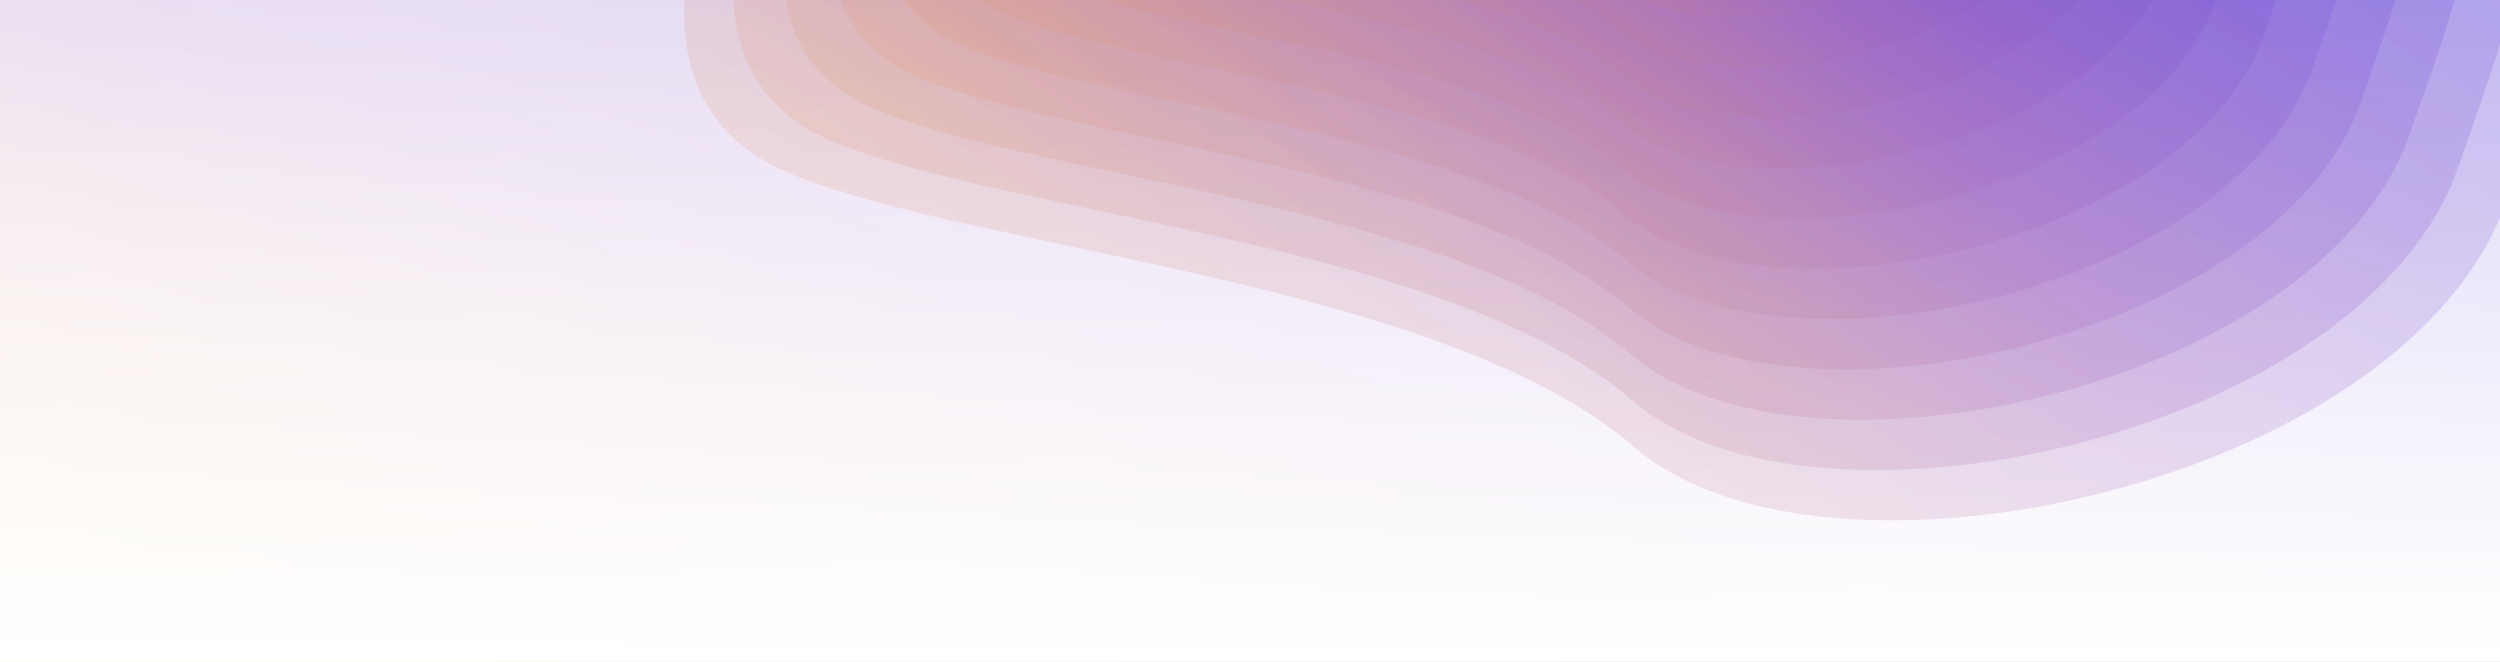
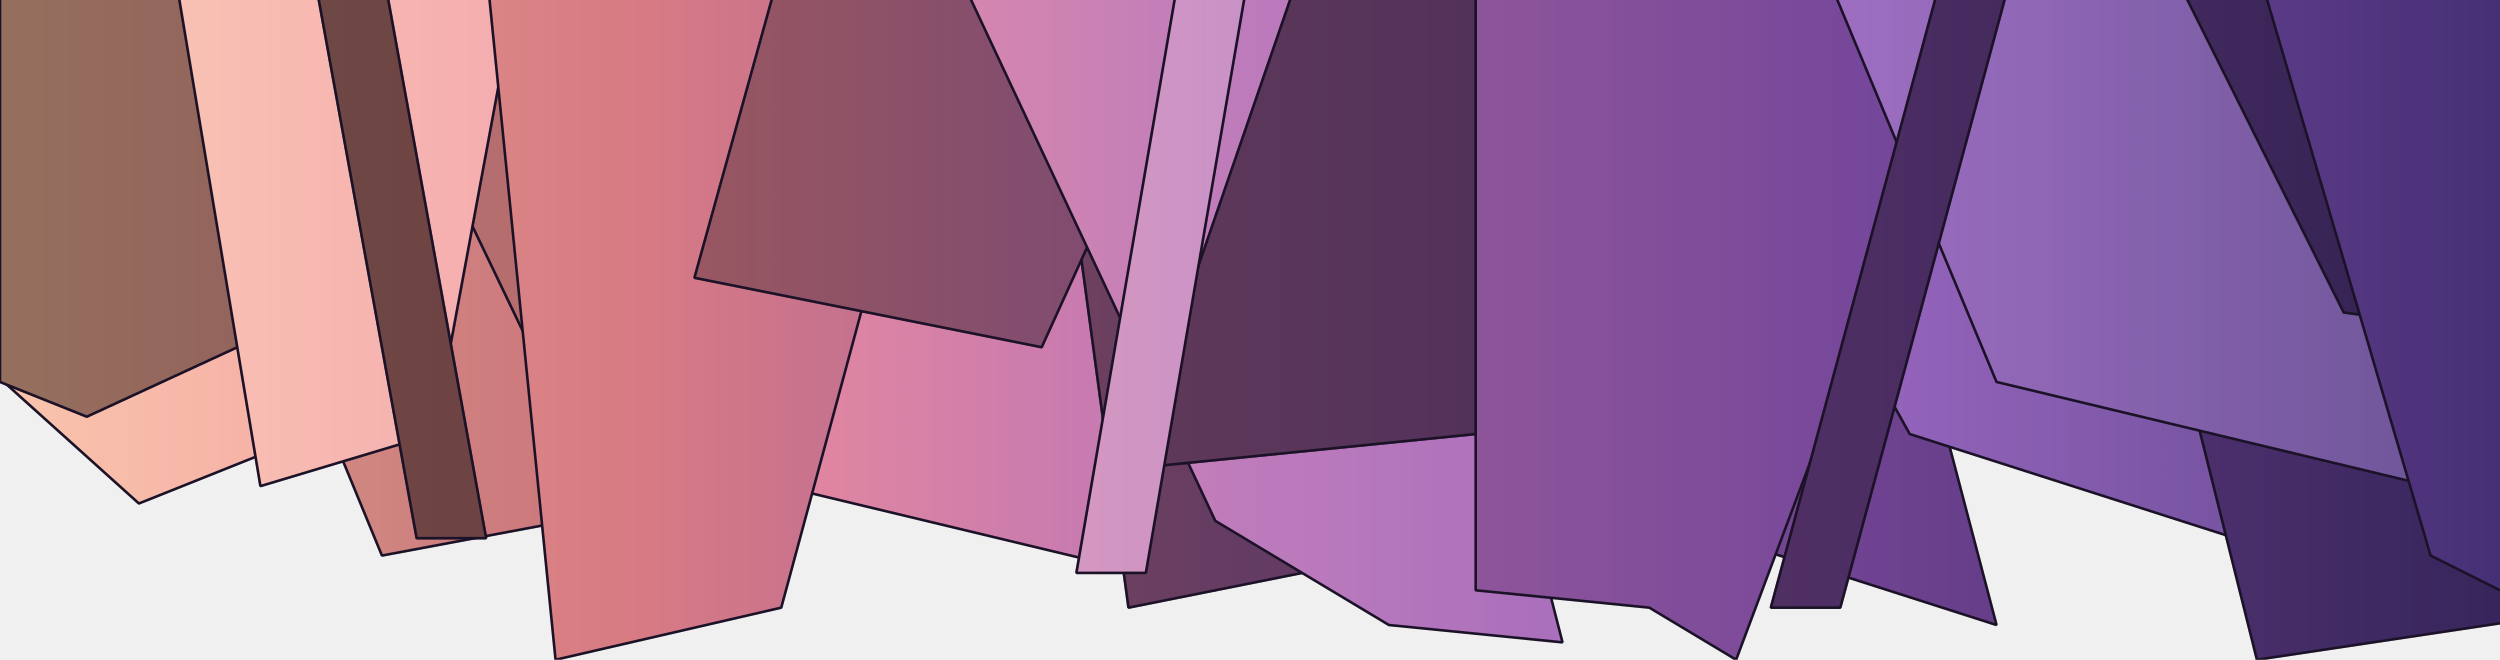
- <svg xmlns="http://www.w3.org/2000/svg" width="1440" height="381" viewBox="0 0 1440 381" fill="none">
-   <g clip-path="url(#clip0_3740_9544)">
-     <rect width="1440" height="381" fill="white" />
-     <rect width="1440" height="381" fill="url(#paint0_linear_3740_9544)" fill-opacity="0.2" />
-     <rect width="1440" height="381" fill="url(#paint1_linear_3740_9544)" />
-     <g clip-path="url(#clip1_3740_9544)">
-       <g opacity="0.2">
-         <path d="M427.807 -115.146C374.33 -0.12 384.443 71.996 458.141 101.202C568.691 145.01 831.555 162.533 941.431 257.565C1051.3 352.595 1386.32 279.13 1443.62 116.028C1500.92 -47.074 1604.08 -298.468 1060.1 -298.468C697.439 -298.468 486.678 -237.362 427.807 -115.146Z" fill="url(#paint2_linear_3740_9544)" />
-         <path d="M427.807 -115.146C374.33 -0.12 384.443 71.996 458.141 101.202C568.691 145.01 831.555 162.533 941.431 257.565C1051.3 352.595 1386.32 279.13 1443.62 116.028C1500.92 -47.074 1604.08 -298.468 1060.1 -298.468C697.439 -298.468 486.678 -237.362 427.807 -115.146Z" fill="url(#paint3_linear_3740_9544)" />
-       </g>
-       <g opacity="0.2">
-         <path d="M454.31 -121.905C403.698 -13.041 413.269 55.212 483.019 82.853C587.646 124.314 836.428 140.899 940.419 230.84C1044.41 320.779 1361.48 251.249 1415.7 96.885C1469.93 -57.48 1567.57 -295.406 1052.73 -295.406C709.497 -295.406 510.027 -237.573 454.31 -121.905Z" fill="url(#paint4_linear_3740_9544)" />
-         <path d="M454.31 -121.905C403.698 -13.041 413.269 55.212 483.019 82.853C587.646 124.314 836.428 140.899 940.419 230.84C1044.41 320.779 1361.48 251.249 1415.7 96.885C1469.93 -57.48 1567.57 -295.406 1052.73 -295.406C709.497 -295.406 510.027 -237.573 454.31 -121.905Z" fill="url(#paint5_linear_3740_9544)" />
-       </g>
-       <g opacity="0.2">
-         <path d="M480.813 -128.664C433.066 -25.962 442.095 38.427 507.897 64.503C606.602 103.618 841.302 119.264 939.406 204.114C1037.51 288.962 1336.63 223.368 1387.79 77.741C1438.95 -67.886 1531.05 -292.344 1045.36 -292.344C721.556 -292.344 533.377 -237.785 480.813 -128.664Z" fill="url(#paint6_linear_3740_9544)" />
-         <path d="M480.813 -128.664C433.066 -25.962 442.095 38.427 507.897 64.503C606.602 103.618 841.302 119.264 939.406 204.114C1037.51 288.962 1336.63 223.368 1387.79 77.741C1438.95 -67.886 1531.05 -292.344 1045.36 -292.344C721.556 -292.344 533.377 -237.785 480.813 -128.664Z" fill="url(#paint7_linear_3740_9544)" />
-       </g>
-       <g opacity="0.2">
-         <path d="M507.316 -135.423C462.434 -38.884 470.921 21.642 532.775 46.154C625.558 82.922 846.176 97.629 938.394 177.388C1030.61 257.145 1311.79 195.487 1359.87 58.598C1407.96 -78.292 1494.54 -289.283 1037.99 -289.283C733.614 -289.283 556.726 -237.997 507.316 -135.423Z" fill="url(#paint8_linear_3740_9544)" />
-         <path d="M507.316 -135.423C462.434 -38.884 470.921 21.642 532.775 46.154C625.558 82.922 846.176 97.629 938.394 177.388C1030.61 257.145 1311.79 195.487 1359.87 58.598C1407.96 -78.292 1494.54 -289.283 1037.99 -289.283C733.614 -289.283 556.726 -237.997 507.316 -135.423Z" fill="url(#paint9_linear_3740_9544)" />
-       </g>
-       <g opacity="0.2">
-         <path d="M533.819 -142.183C491.801 -51.805 499.747 4.857 557.653 27.805C644.513 62.226 851.049 75.994 937.381 150.662C1023.71 225.328 1286.94 167.606 1331.96 39.454C1376.98 -88.698 1458.03 -286.221 1030.62 -286.221C745.673 -286.221 580.075 -238.209 533.819 -142.183Z" fill="url(#paint10_linear_3740_9544)" />
-         <path d="M533.819 -142.183C491.801 -51.805 499.747 4.857 557.653 27.805C644.513 62.226 851.049 75.994 937.381 150.662C1023.71 225.328 1286.94 167.606 1331.96 39.454C1376.98 -88.698 1458.03 -286.221 1030.62 -286.221C745.673 -286.221 580.075 -238.209 533.819 -142.183Z" fill="url(#paint11_linear_3740_9544)" />
-       </g>
-       <g opacity="0.2">
-         <path d="M560.322 -148.942C521.169 -64.727 528.574 -11.927 582.531 9.455C663.469 41.529 855.923 54.359 936.369 123.936C1016.81 193.511 1262.09 139.724 1304.04 20.311C1345.99 -99.104 1421.52 -283.16 1023.25 -283.16C757.731 -283.16 603.424 -238.421 560.322 -148.942Z" fill="url(#paint12_linear_3740_9544)" />
-         <path d="M560.322 -148.942C521.169 -64.727 528.574 -11.927 582.531 9.455C663.469 41.529 855.923 54.359 936.369 123.936C1016.81 193.511 1262.09 139.724 1304.04 20.311C1345.99 -99.104 1421.52 -283.16 1023.25 -283.16C757.731 -283.16 603.424 -238.421 560.322 -148.942Z" fill="url(#paint13_linear_3740_9544)" />
-       </g>
-       <g opacity="0.2">
-         <path d="M586.825 -155.701C550.537 -77.648 557.4 -28.712 607.409 -8.894C682.425 20.833 860.797 32.724 935.356 97.21C1009.91 161.695 1237.25 111.843 1276.13 1.167C1315.01 -109.51 1385.01 -280.098 1015.88 -280.098C769.79 -280.098 626.774 -238.633 586.825 -155.701Z" fill="url(#paint14_linear_3740_9544)" />
-         <path d="M586.825 -155.701C550.537 -77.648 557.4 -28.712 607.409 -8.894C682.425 20.833 860.797 32.724 935.356 97.21C1009.91 161.695 1237.25 111.843 1276.13 1.167C1315.01 -109.51 1385.01 -280.098 1015.88 -280.098C769.79 -280.098 626.774 -238.633 586.825 -155.701Z" fill="url(#paint15_linear_3740_9544)" />
-       </g>
-       <g opacity="0.2">
-         <path d="M613.328 -162.461C579.905 -90.569 586.226 -45.497 632.287 -27.243C701.38 0.137 865.671 11.089 934.344 70.484C1003.01 129.878 1212.4 83.962 1248.21 -17.977C1284.02 -119.916 1348.5 -277.037 1008.51 -277.037C781.848 -277.037 650.123 -238.845 613.328 -162.461Z" fill="url(#paint16_linear_3740_9544)" />
-         <path d="M613.328 -162.461C579.905 -90.569 586.226 -45.497 632.287 -27.243C701.38 0.137 865.671 11.089 934.344 70.484C1003.01 129.878 1212.4 83.962 1248.21 -17.977C1284.02 -119.916 1348.5 -277.037 1008.51 -277.037C781.848 -277.037 650.123 -238.845 613.328 -162.461Z" fill="url(#paint17_linear_3740_9544)" />
-       </g>
-       <g opacity="0.2">
-         <path d="M639.831 -169.22C609.273 -103.491 615.052 -62.282 657.165 -45.593C720.336 -20.559 870.544 -10.546 933.331 43.758C996.116 98.061 1187.55 56.081 1220.3 -37.12C1253.04 -130.322 1311.99 -273.975 1001.14 -273.975C793.907 -273.975 673.472 -239.057 639.831 -169.22Z" fill="url(#paint18_linear_3740_9544)" />
-         <path d="M639.831 -169.22C609.273 -103.491 615.052 -62.282 657.165 -45.593C720.336 -20.559 870.544 -10.546 933.331 43.758C996.116 98.061 1187.55 56.081 1220.3 -37.12C1253.04 -130.322 1311.99 -273.975 1001.14 -273.975C793.907 -273.975 673.472 -239.057 639.831 -169.22Z" fill="url(#paint19_linear_3740_9544)" />
-       </g>
-       <g opacity="0.2">
-         <path d="M666.334 -175.979C638.641 -116.412 643.878 -79.066 682.043 -63.942C739.292 -41.255 875.418 -32.181 932.318 17.032C989.217 66.244 1162.71 28.2 1192.38 -56.264C1222.05 -140.728 1275.47 -270.914 993.77 -270.914C805.965 -270.914 696.821 -239.269 666.334 -175.979Z" fill="url(#paint20_linear_3740_9544)" />
-         <path d="M666.334 -175.979C638.641 -116.412 643.878 -79.066 682.043 -63.942C739.292 -41.255 875.418 -32.181 932.318 17.032C989.217 66.244 1162.71 28.2 1192.38 -56.264C1222.05 -140.728 1275.47 -270.914 993.77 -270.914C805.965 -270.914 696.821 -239.269 666.334 -175.979Z" fill="url(#paint21_linear_3740_9544)" />
-       </g>
-       <g opacity="0.2">
-         <path d="M692.837 -182.738C668.009 -129.333 672.704 -95.851 706.921 -82.291C758.248 -61.952 880.292 -53.816 931.306 -9.694C982.318 34.427 1137.86 0.318 1164.46 -75.408C1191.07 -151.134 1238.96 -267.852 986.4 -267.852C818.024 -267.852 720.17 -239.481 692.837 -182.738Z" fill="url(#paint22_linear_3740_9544)" />
-         <path d="M692.837 -182.738C668.009 -129.333 672.704 -95.851 706.921 -82.291C758.248 -61.952 880.292 -53.816 931.306 -9.694C982.318 34.427 1137.86 0.318 1164.46 -75.408C1191.07 -151.134 1238.96 -267.852 986.4 -267.852C818.024 -267.852 720.17 -239.481 692.837 -182.738Z" fill="url(#paint23_linear_3740_9544)" />
-       </g>
-       <g opacity="0.2">
-         <path d="M719.341 -189.498C697.377 -142.255 701.53 -112.636 731.799 -100.641C777.203 -82.648 885.165 -75.451 930.293 -36.42C975.42 2.61 1113.02 -27.563 1136.55 -94.551C1160.08 -161.54 1202.45 -264.791 979.031 -264.791C830.082 -264.791 743.52 -239.693 719.341 -189.498Z" fill="url(#paint24_linear_3740_9544)" />
-         <path d="M719.341 -189.498C697.377 -142.255 701.53 -112.636 731.799 -100.641C777.203 -82.648 885.165 -75.451 930.293 -36.42C975.42 2.61 1113.02 -27.563 1136.55 -94.551C1160.08 -161.54 1202.45 -264.791 979.031 -264.791C830.082 -264.791 743.52 -239.693 719.341 -189.498Z" fill="url(#paint25_linear_3740_9544)" />
-       </g>
-     </g>
+ <svg xmlns="http://www.w3.org/2000/svg" width="1440" height="380" viewBox="0 0 1440 380" fill="none">
+   <g clip-path="url(#clip0_143_4247)">
+     <path d="M-20 -20H200L150 150L-20 100V-20Z" fill="url(#paint0_linear_143_4247)" stroke="#1C1228" stroke-width="1.5" stroke-linejoin="bevel" />
+     <path opacity="0.25" d="M-20 -20H200L150 150L-20 100V-20Z" fill="black" stroke="#1C1228" stroke-width="1.5" stroke-linejoin="bevel" />
+     <path d="M100 -20H350L400 220L250 180L100 -20Z" fill="url(#paint1_linear_143_4247)" stroke="#1C1228" stroke-width="1.5" stroke-linejoin="bevel" />
+     <path opacity="0.05" d="M100 -20H350L400 220L250 180L100 -20Z" fill="white" stroke="#1C1228" stroke-width="1.5" stroke-linejoin="bevel" />
+     <path d="M280 -20H600L550 160L380 200L280 -20Z" fill="url(#paint2_linear_143_4247)" stroke="#1C1228" stroke-width="1.5" stroke-linejoin="bevel" />
+     <path opacity="0.35" d="M280 -20H600L550 160L380 200L280 -20Z" fill="black" stroke="#1C1228" stroke-width="1.5" stroke-linejoin="bevel" />
+     <path d="M500 -20H900L850 220L600 140L500 -20Z" fill="url(#paint3_linear_143_4247)" stroke="#1C1228" stroke-width="1.5" stroke-linejoin="bevel" />
+     <path opacity="0.1" d="M500 -20H900L850 220L600 140L500 -20Z" fill="white" stroke="#1C1228" stroke-width="1.5" stroke-linejoin="bevel" />
+     <path d="M800 -20H1200L1150 190L950 250L800 -20Z" fill="url(#paint4_linear_143_4247)" stroke="#1C1228" stroke-width="1.5" stroke-linejoin="bevel" />
+     <path opacity="0.4" d="M800 -20H1200L1150 190L950 250L800 -20Z" fill="black" stroke="#1C1228" stroke-width="1.5" stroke-linejoin="bevel" />
+     <path d="M1100 -20H1500V260L1250 200L1100 -20Z" fill="url(#paint5_linear_143_4247)" stroke="#1C1228" stroke-width="1.5" stroke-linejoin="bevel" />
+     <path opacity="0.25" d="M1100 -20H1500V260L1250 200L1100 -20Z" fill="black" stroke="#1C1228" stroke-width="1.5" stroke-linejoin="bevel" />
+     <path d="M-20 -20H100L180 250L80 290L-20 200V-20Z" fill="url(#paint6_linear_143_4247)" stroke="#1C1228" stroke-width="1.5" stroke-linejoin="bevel" />
+     <path opacity="0.15" d="M-20 -20H100L180 250L80 290L-20 200V-20Z" fill="white" stroke="#1C1228" stroke-width="1.5" stroke-linejoin="bevel" />
+     <path d="M80 -20H280L380 290L220 320L80 -20Z" fill="url(#paint7_linear_143_4247)" stroke="#1C1228" stroke-width="1.5" stroke-linejoin="bevel" />
+     <path opacity="0.15" d="M80 -20H280L380 290L220 320L80 -20Z" fill="black" stroke="#1C1228" stroke-width="1.5" stroke-linejoin="bevel" />
+     <path d="M200 -20H500L550 280L320 230L200 -20Z" fill="url(#paint8_linear_143_4247)" stroke="#1C1228" stroke-width="1.5" stroke-linejoin="bevel" />
+     <path opacity="0.25" d="M200 -20H500L550 280L320 230L200 -20Z" fill="black" stroke="#1C1228" stroke-width="1.5" stroke-linejoin="bevel" />
+     <path d="M400 -20H650L700 340L450 280L400 -20Z" fill="url(#paint9_linear_143_4247)" stroke="#1C1228" stroke-width="1.5" stroke-linejoin="bevel" />
+     <path opacity="0.05" d="M400 -20H650L700 340L450 280L400 -20Z" fill="white" stroke="#1C1228" stroke-width="1.5" stroke-linejoin="bevel" />
+     <path d="M600 -20H850L800 320L650 350L600 -20Z" fill="url(#paint10_linear_143_4247)" stroke="#1C1228" stroke-width="1.5" stroke-linejoin="bevel" />
+     <path opacity="0.45" d="M600 -20H850L800 320L650 350L600 -20Z" fill="black" stroke="#1C1228" stroke-width="1.5" stroke-linejoin="bevel" />
+     <path d="M750 -20H1050L1150 360L900 280L750 -20Z" fill="url(#paint11_linear_143_4247)" stroke="#1C1228" stroke-width="1.5" stroke-linejoin="bevel" />
+     <path opacity="0.2" d="M750 -20H1050L1150 360L900 280L750 -20Z" fill="black" stroke="#1C1228" stroke-width="1.5" stroke-linejoin="bevel" />
+     <path d="M950 -20H1300L1350 330L1100 250L950 -20Z" fill="url(#paint12_linear_143_4247)" stroke="#1C1228" stroke-width="1.5" stroke-linejoin="bevel" />
+     <path opacity="0.1" d="M950 -20H1300L1350 330L1100 250L950 -20Z" fill="white" stroke="#1C1228" stroke-width="1.5" stroke-linejoin="bevel" />
+     <path d="M1200 -20H1500V350L1300 380L1200 -20Z" fill="url(#paint13_linear_143_4247)" stroke="#1C1228" stroke-width="1.5" stroke-linejoin="bevel" />
+     <path opacity="0.3" d="M1200 -20H1500V350L1300 380L1200 -20Z" fill="black" stroke="#1C1228" stroke-width="1.5" stroke-linejoin="bevel" />
+     <path d="M0 -20H150L220 120L180 180L50 240L0 220V-20Z" fill="url(#paint14_linear_143_4247)" stroke="#1C1228" stroke-width="1.5" stroke-linejoin="bevel" />
+     <path opacity="0.4" d="M0 -20H150L220 120L180 180L50 240L0 220V-20Z" fill="black" stroke="#1C1228" stroke-width="1.5" stroke-linejoin="bevel" />
+     <path d="M100 -20H300L250 250L150 280L100 -20Z" fill="url(#paint15_linear_143_4247)" stroke="#1C1228" stroke-width="1.5" stroke-linejoin="bevel" />
+     <path opacity="0.25" d="M100 -20H300L250 250L150 280L100 -20Z" fill="white" stroke="#1C1228" stroke-width="1.5" stroke-linejoin="bevel" />
+     <path d="M280 -20H550L450 350L320 380L280 -20Z" fill="url(#paint16_linear_143_4247)" stroke="#1C1228" stroke-width="1.5" stroke-linejoin="bevel" />
+     <path opacity="0.1" d="M280 -20H550L450 350L320 380L280 -20Z" fill="black" stroke="#1C1228" stroke-width="1.5" stroke-linejoin="bevel" />
+     <path d="M450 -20H700L600 200L400 160L450 -20Z" fill="url(#paint17_linear_143_4247)" stroke="#1C1228" stroke-width="1.5" stroke-linejoin="bevel" />
+     <path opacity="0.35" d="M450 -20H700L600 200L400 160L450 -20Z" fill="black" stroke="#1C1228" stroke-width="1.5" stroke-linejoin="bevel" />
+     <path d="M550 -20H800L900 370L800 360L700 300L550 -20Z" fill="url(#paint18_linear_143_4247)" stroke="#1C1228" stroke-width="1.5" stroke-linejoin="bevel" />
+     <path opacity="0.1" d="M550 -20H800L900 370L800 360L700 300L550 -20Z" fill="white" stroke="#1C1228" stroke-width="1.5" stroke-linejoin="bevel" />
+     <path d="M750 -20H950L850 250L650 270L750 -20Z" fill="url(#paint19_linear_143_4247)" stroke="#1C1228" stroke-width="1.5" stroke-linejoin="bevel" />
+     <path opacity="0.5" d="M750 -20H950L850 250L650 270L750 -20Z" fill="black" stroke="#1C1228" stroke-width="1.5" stroke-linejoin="bevel" />
+     <path d="M850 -20H1150L1000 380L950 350L850 340V-20Z" fill="url(#paint20_linear_143_4247)" stroke="#1C1228" stroke-width="1.5" stroke-linejoin="bevel" />
+     <path opacity="0.15" d="M850 -20H1150L1000 380L950 350L850 340V-20Z" fill="black" stroke="#1C1228" stroke-width="1.5" stroke-linejoin="bevel" />
+     <path d="M1050 -20H1300L1400 280L1150 220L1050 -20Z" fill="url(#paint21_linear_143_4247)" stroke="#1C1228" stroke-width="1.5" stroke-linejoin="bevel" />
+     <path opacity="0.15" d="M1050 -20H1300L1400 280L1150 220L1050 -20Z" fill="white" stroke="#1C1228" stroke-width="1.5" stroke-linejoin="bevel" />
+     <path d="M1250 -20H1500V200L1350 180L1250 -20Z" fill="url(#paint22_linear_143_4247)" stroke="#1C1228" stroke-width="1.5" stroke-linejoin="bevel" />
+     <path opacity="0.4" d="M1250 -20H1500V200L1350 180L1250 -20Z" fill="black" stroke="#1C1228" stroke-width="1.5" stroke-linejoin="bevel" />
+     <path d="M1300 -20H1500V370L1400 320L1300 -20Z" fill="url(#paint23_linear_143_4247)" stroke="#1C1228" stroke-width="1.5" stroke-linejoin="bevel" />
+     <path opacity="0.1" d="M1300 -20H1500V370L1400 320L1300 -20Z" fill="black" stroke="#1C1228" stroke-width="1.5" stroke-linejoin="bevel" />
+     <path d="M180 -20H220L280 310H240L180 -20Z" fill="url(#paint24_linear_143_4247)" stroke="#1C1228" stroke-width="1.5" stroke-linejoin="bevel" />
+     <path opacity="0.55" d="M180 -20H220L280 310H240L180 -20Z" fill="black" stroke="#1C1228" stroke-width="1.5" stroke-linejoin="bevel" />
+     <path d="M680 -20H720L660 330H620L680 -20Z" fill="url(#paint25_linear_143_4247)" stroke="#1C1228" stroke-width="1.5" stroke-linejoin="bevel" />
+     <path opacity="0.25" d="M680 -20H720L660 330H620L680 -20Z" fill="white" stroke="#1C1228" stroke-width="1.5" stroke-linejoin="bevel" />
+     <path d="M1120 -20H1160L1060 350H1020L1120 -20Z" fill="url(#paint26_linear_143_4247)" stroke="#1C1228" stroke-width="1.5" stroke-linejoin="bevel" />
+     <path opacity="0.45" d="M1120 -20H1160L1060 350H1020L1120 -20Z" fill="black" stroke="#1C1228" stroke-width="1.5" stroke-linejoin="bevel" />
  </g>
  <defs>
-     <linearGradient id="paint0_linear_3740_9544" x1="1290" y1="103.188" x2="1118.68" y2="645.68" gradientUnits="userSpaceOnUse">
-       <stop stop-color="#553CDC" />
-       <stop offset="0.5" stop-color="#9D61BE" />
-       <stop offset="1" stop-color="#F3AB5F" />
-     </linearGradient>
-     <linearGradient id="paint1_linear_3740_9544" x1="720" y1="381" x2="720" y2="4.25618e-06" gradientUnits="userSpaceOnUse">
-       <stop stop-color="white" />
-       <stop offset="1" stop-color="white" stop-opacity="0" />
-     </linearGradient>
-     <linearGradient id="paint2_linear_3740_9544" x1="1376.74" y1="-136.455" x2="948.481" y2="521.494" gradientUnits="userSpaceOnUse">
-       <stop stop-color="#553CDC" />
-       <stop offset="0.5" stop-color="#9D61BE" />
-       <stop offset="1" stop-color="#F3AB5F" />
-     </linearGradient>
-     <linearGradient id="paint3_linear_3740_9544" x1="1079.65" y1="-298.468" x2="1065.91" y2="-96.889" gradientUnits="userSpaceOnUse">
-       <stop stop-color="#8BE9D1" />
-       <stop offset="1" stop-color="white" stop-opacity="0" />
-     </linearGradient>
-     <linearGradient id="paint4_linear_3740_9544" x1="1352.4" y1="-142.072" x2="947.091" y2="480.63" gradientUnits="userSpaceOnUse">
-       <stop stop-color="#553CDC" />
-       <stop offset="0.5" stop-color="#9D61BE" />
-       <stop offset="1" stop-color="#F3AB5F" />
-     </linearGradient>
-     <linearGradient id="paint5_linear_3740_9544" x1="1071.24" y1="-295.406" x2="1058.23" y2="-104.625" gradientUnits="userSpaceOnUse">
-       <stop stop-color="#8BE9D1" />
-       <stop offset="1" stop-color="white" stop-opacity="0" />
-     </linearGradient>
-     <linearGradient id="paint6_linear_3740_9544" x1="1328.07" y1="-147.69" x2="945.701" y2="439.765" gradientUnits="userSpaceOnUse">
-       <stop stop-color="#553CDC" />
-       <stop offset="0.5" stop-color="#9D61BE" />
-       <stop offset="1" stop-color="#F3AB5F" />
-     </linearGradient>
-     <linearGradient id="paint7_linear_3740_9544" x1="1062.82" y1="-292.344" x2="1050.55" y2="-112.363" gradientUnits="userSpaceOnUse">
-       <stop stop-color="#8BE9D1" />
-       <stop offset="1" stop-color="white" stop-opacity="0" />
-     </linearGradient>
-     <linearGradient id="paint8_linear_3740_9544" x1="1303.74" y1="-153.308" x2="944.31" y2="398.9" gradientUnits="userSpaceOnUse">
-       <stop stop-color="#553CDC" />
-       <stop offset="0.5" stop-color="#9D61BE" />
-       <stop offset="1" stop-color="#F3AB5F" />
-     </linearGradient>
-     <linearGradient id="paint9_linear_3740_9544" x1="1054.4" y1="-289.283" x2="1042.87" y2="-120.1" gradientUnits="userSpaceOnUse">
-       <stop stop-color="#8BE9D1" />
-       <stop offset="1" stop-color="white" stop-opacity="0" />
-     </linearGradient>
-     <linearGradient id="paint10_linear_3740_9544" x1="1279.41" y1="-158.925" x2="942.92" y2="358.035" gradientUnits="userSpaceOnUse">
-       <stop stop-color="#553CDC" />
-       <stop offset="0.5" stop-color="#9D61BE" />
-       <stop offset="1" stop-color="#F3AB5F" />
-     </linearGradient>
-     <linearGradient id="paint11_linear_3740_9544" x1="1045.98" y1="-286.221" x2="1035.19" y2="-127.838" gradientUnits="userSpaceOnUse">
-       <stop stop-color="#8BE9D1" />
-       <stop offset="1" stop-color="white" stop-opacity="0" />
-     </linearGradient>
-     <linearGradient id="paint12_linear_3740_9544" x1="1255.07" y1="-164.543" x2="941.53" y2="317.17" gradientUnits="userSpaceOnUse">
-       <stop stop-color="#553CDC" />
-       <stop offset="0.5" stop-color="#9D61BE" />
-       <stop offset="1" stop-color="#F3AB5F" />
-     </linearGradient>
-     <linearGradient id="paint13_linear_3740_9544" x1="1037.57" y1="-283.16" x2="1027.51" y2="-135.575" gradientUnits="userSpaceOnUse">
-       <stop stop-color="#8BE9D1" />
-       <stop offset="1" stop-color="white" stop-opacity="0" />
-     </linearGradient>
-     <linearGradient id="paint14_linear_3740_9544" x1="1230.74" y1="-170.161" x2="940.14" y2="276.305" gradientUnits="userSpaceOnUse">
-       <stop stop-color="#553CDC" />
-       <stop offset="0.5" stop-color="#9D61BE" />
-       <stop offset="1" stop-color="#F3AB5F" />
-     </linearGradient>
-     <linearGradient id="paint15_linear_3740_9544" x1="1029.15" y1="-280.098" x2="1019.83" y2="-143.312" gradientUnits="userSpaceOnUse">
-       <stop stop-color="#8BE9D1" />
-       <stop offset="1" stop-color="white" stop-opacity="0" />
-     </linearGradient>
-     <linearGradient id="paint16_linear_3740_9544" x1="1206.41" y1="-175.779" x2="938.749" y2="235.44" gradientUnits="userSpaceOnUse">
-       <stop stop-color="#553CDC" />
-       <stop offset="0.5" stop-color="#9D61BE" />
-       <stop offset="1" stop-color="#F3AB5F" />
-     </linearGradient>
-     <linearGradient id="paint17_linear_3740_9544" x1="1020.73" y1="-277.037" x2="1012.14" y2="-151.05" gradientUnits="userSpaceOnUse">
-       <stop stop-color="#8BE9D1" />
-       <stop offset="1" stop-color="white" stop-opacity="0" />
-     </linearGradient>
-     <linearGradient id="paint18_linear_3740_9544" x1="1182.08" y1="-181.396" x2="937.359" y2="194.575" gradientUnits="userSpaceOnUse">
-       <stop stop-color="#553CDC" />
-       <stop offset="0.5" stop-color="#9D61BE" />
-       <stop offset="1" stop-color="#F3AB5F" />
-     </linearGradient>
-     <linearGradient id="paint19_linear_3740_9544" x1="1012.32" y1="-273.975" x2="1004.46" y2="-158.787" gradientUnits="userSpaceOnUse">
-       <stop stop-color="#8BE9D1" />
-       <stop offset="1" stop-color="white" stop-opacity="0" />
-     </linearGradient>
-     <linearGradient id="paint20_linear_3740_9544" x1="1157.74" y1="-187.014" x2="935.969" y2="153.709" gradientUnits="userSpaceOnUse">
-       <stop stop-color="#553CDC" />
-       <stop offset="0.5" stop-color="#9D61BE" />
-       <stop offset="1" stop-color="#F3AB5F" />
-     </linearGradient>
-     <linearGradient id="paint21_linear_3740_9544" x1="1003.9" y1="-270.914" x2="996.782" y2="-166.524" gradientUnits="userSpaceOnUse">
-       <stop stop-color="#8BE9D1" />
-       <stop offset="1" stop-color="white" stop-opacity="0" />
-     </linearGradient>
-     <linearGradient id="paint22_linear_3740_9544" x1="1133.41" y1="-192.632" x2="934.579" y2="112.845" gradientUnits="userSpaceOnUse">
-       <stop stop-color="#553CDC" />
-       <stop offset="0.5" stop-color="#9D61BE" />
-       <stop offset="1" stop-color="#F3AB5F" />
-     </linearGradient>
-     <linearGradient id="paint23_linear_3740_9544" x1="995.481" y1="-267.852" x2="989.101" y2="-174.262" gradientUnits="userSpaceOnUse">
-       <stop stop-color="#8BE9D1" />
-       <stop offset="1" stop-color="white" stop-opacity="0" />
-     </linearGradient>
-     <linearGradient id="paint24_linear_3740_9544" x1="1109.08" y1="-198.25" x2="933.189" y2="71.98" gradientUnits="userSpaceOnUse">
-       <stop stop-color="#553CDC" />
-       <stop offset="0.5" stop-color="#9D61BE" />
-       <stop offset="1" stop-color="#F3AB5F" />
-     </linearGradient>
-     <linearGradient id="paint25_linear_3740_9544" x1="987.063" y1="-264.791" x2="981.42" y2="-181.999" gradientUnits="userSpaceOnUse">
-       <stop stop-color="#8BE9D1" />
-       <stop offset="1" stop-color="white" stop-opacity="0" />
-     </linearGradient>
-     <clipPath id="clip0_3740_9544">
-       <rect width="1440" height="381" fill="white" />
-     </clipPath>
-     <clipPath id="clip1_3740_9544">
-       <rect width="1097" height="599" fill="white" transform="translate(394 -299)" />
+     <linearGradient id="paint0_linear_143_4247" x1="3.65756e-07" y1="1.00977e-05" x2="1440" y2="1.00977e-05" gradientUnits="userSpaceOnUse">
+       <stop stop-color="#F8BA9D" />
+       <stop offset="0.25" stop-color="#F08891" />
+       <stop offset="0.5" stop-color="#B66DB5" />
+       <stop offset="0.75" stop-color="#8A53B5" />
+       <stop offset="1" stop-color="#4E3582" />
+     </linearGradient>
+     <linearGradient id="paint1_linear_143_4247" x1="-7.15256e-06" y1="8.9407e-06" x2="1440" y2="8.9407e-06" gradientUnits="userSpaceOnUse">
+       <stop stop-color="#F8BA9D" />
+       <stop offset="0.25" stop-color="#F08891" />
+       <stop offset="0.5" stop-color="#B66DB5" />
+       <stop offset="0.75" stop-color="#8A53B5" />
+       <stop offset="1" stop-color="#4E3582" />
+     </linearGradient>
+     <linearGradient id="paint2_linear_143_4247" x1="-2.68221e-06" y1="9.75349e-06" x2="1440" y2="9.75349e-06" gradientUnits="userSpaceOnUse">
+       <stop stop-color="#F8BA9D" />
+       <stop offset="0.25" stop-color="#F08891" />
+       <stop offset="0.5" stop-color="#B66DB5" />
+       <stop offset="0.75" stop-color="#8A53B5" />
+       <stop offset="1" stop-color="#4E3582" />
+     </linearGradient>
+     <linearGradient id="paint3_linear_143_4247" x1="4.29153e-05" y1="8.9407e-06" x2="1440" y2="8.9407e-06" gradientUnits="userSpaceOnUse">
+       <stop stop-color="#F8BA9D" />
+       <stop offset="0.25" stop-color="#F08891" />
+       <stop offset="0.5" stop-color="#B66DB5" />
+       <stop offset="0.75" stop-color="#8A53B5" />
+       <stop offset="1" stop-color="#4E3582" />
+     </linearGradient>
+     <linearGradient id="paint4_linear_143_4247" x1="0" y1="9.53674e-06" x2="1440" y2="9.53674e-06" gradientUnits="userSpaceOnUse">
+       <stop stop-color="#F8BA9D" />
+       <stop offset="0.25" stop-color="#F08891" />
+       <stop offset="0.5" stop-color="#B66DB5" />
+       <stop offset="0.75" stop-color="#8A53B5" />
+       <stop offset="1" stop-color="#4E3582" />
+     </linearGradient>
+     <linearGradient id="paint5_linear_143_4247" x1="4.29153e-05" y1="9.19614e-06" x2="1440" y2="9.19614e-06" gradientUnits="userSpaceOnUse">
+       <stop stop-color="#F8BA9D" />
+       <stop offset="0.25" stop-color="#F08891" />
+       <stop offset="0.5" stop-color="#B66DB5" />
+       <stop offset="0.75" stop-color="#8A53B5" />
+       <stop offset="1" stop-color="#4E3582" />
+     </linearGradient>
+     <linearGradient id="paint6_linear_143_4247" x1="-8.04663e-07" y1="9.69056e-06" x2="1440" y2="9.69056e-06" gradientUnits="userSpaceOnUse">
+       <stop stop-color="#F8BA9D" />
+       <stop offset="0.25" stop-color="#F08891" />
+       <stop offset="0.5" stop-color="#B66DB5" />
+       <stop offset="0.75" stop-color="#8A53B5" />
+       <stop offset="1" stop-color="#4E3582" />
+     </linearGradient>
+     <linearGradient id="paint7_linear_143_4247" x1="-2.5034e-06" y1="1.00977e-05" x2="1440" y2="1.00977e-05" gradientUnits="userSpaceOnUse">
+       <stop stop-color="#F8BA9D" />
+       <stop offset="0.25" stop-color="#F08891" />
+       <stop offset="0.5" stop-color="#B66DB5" />
+       <stop offset="0.75" stop-color="#8A53B5" />
+       <stop offset="1" stop-color="#4E3582" />
+     </linearGradient>
+     <linearGradient id="paint8_linear_143_4247" x1="-1.22615e-05" y1="1.00136e-05" x2="1440" y2="1.00136e-05" gradientUnits="userSpaceOnUse">
+       <stop stop-color="#F8BA9D" />
+       <stop offset="0.25" stop-color="#F08891" />
+       <stop offset="0.5" stop-color="#B66DB5" />
+       <stop offset="0.75" stop-color="#8A53B5" />
+       <stop offset="1" stop-color="#4E3582" />
+     </linearGradient>
+     <linearGradient id="paint9_linear_143_4247" x1="-2.86102e-05" y1="9.53674e-06" x2="1440" y2="9.53674e-06" gradientUnits="userSpaceOnUse">
+       <stop stop-color="#F8BA9D" />
+       <stop offset="0.25" stop-color="#F08891" />
+       <stop offset="0.5" stop-color="#B66DB5" />
+       <stop offset="0.75" stop-color="#8A53B5" />
+       <stop offset="1" stop-color="#4E3582" />
+     </linearGradient>
+     <linearGradient id="paint10_linear_143_4247" x1="-8.58307e-06" y1="9.27899e-06" x2="1440" y2="9.27899e-06" gradientUnits="userSpaceOnUse">
+       <stop stop-color="#F8BA9D" />
+       <stop offset="0.25" stop-color="#F08891" />
+       <stop offset="0.5" stop-color="#B66DB5" />
+       <stop offset="0.75" stop-color="#8A53B5" />
+       <stop offset="1" stop-color="#4E3582" />
+     </linearGradient>
+     <linearGradient id="paint11_linear_143_4247" x1="6.4373e-05" y1="9.03481e-06" x2="1440" y2="9.03481e-06" gradientUnits="userSpaceOnUse">
+       <stop stop-color="#F8BA9D" />
+       <stop offset="0.25" stop-color="#F08891" />
+       <stop offset="0.5" stop-color="#B66DB5" />
+       <stop offset="0.75" stop-color="#8A53B5" />
+       <stop offset="1" stop-color="#4E3582" />
+     </linearGradient>
+     <linearGradient id="paint12_linear_143_4247" x1="6.4373e-05" y1="9.80922e-06" x2="1440" y2="9.80922e-06" gradientUnits="userSpaceOnUse">
+       <stop stop-color="#F8BA9D" />
+       <stop offset="0.25" stop-color="#F08891" />
+       <stop offset="0.5" stop-color="#B66DB5" />
+       <stop offset="0.75" stop-color="#8A53B5" />
+       <stop offset="1" stop-color="#4E3582" />
+     </linearGradient>
+     <linearGradient id="paint13_linear_143_4247" x1="0" y1="8.58307e-06" x2="1440" y2="8.58307e-06" gradientUnits="userSpaceOnUse">
+       <stop stop-color="#F8BA9D" />
+       <stop offset="0.25" stop-color="#F08891" />
+       <stop offset="0.5" stop-color="#B66DB5" />
+       <stop offset="0.75" stop-color="#8A53B5" />
+       <stop offset="1" stop-color="#4E3582" />
+     </linearGradient>
+     <linearGradient id="paint14_linear_143_4247" x1="0" y1="9.90354e-06" x2="1440" y2="9.90354e-06" gradientUnits="userSpaceOnUse">
+       <stop stop-color="#F8BA9D" />
+       <stop offset="0.25" stop-color="#F08891" />
+       <stop offset="0.5" stop-color="#B66DB5" />
+       <stop offset="0.75" stop-color="#8A53B5" />
+       <stop offset="1" stop-color="#4E3582" />
+     </linearGradient>
+     <linearGradient id="paint15_linear_143_4247" x1="0" y1="1.00136e-05" x2="1440" y2="1.00136e-05" gradientUnits="userSpaceOnUse">
+       <stop stop-color="#F8BA9D" />
+       <stop offset="0.25" stop-color="#F08891" />
+       <stop offset="0.5" stop-color="#B66DB5" />
+       <stop offset="0.75" stop-color="#8A53B5" />
+       <stop offset="1" stop-color="#4E3582" />
+     </linearGradient>
+     <linearGradient id="paint16_linear_143_4247" x1="-4.76837e-06" y1="8.58307e-06" x2="1440" y2="8.58307e-06" gradientUnits="userSpaceOnUse">
+       <stop stop-color="#F8BA9D" />
+       <stop offset="0.25" stop-color="#F08891" />
+       <stop offset="0.5" stop-color="#B66DB5" />
+       <stop offset="0.75" stop-color="#8A53B5" />
+       <stop offset="1" stop-color="#4E3582" />
+     </linearGradient>
+     <linearGradient id="paint17_linear_143_4247" x1="-2.86102e-05" y1="9.75349e-06" x2="1440" y2="9.75349e-06" gradientUnits="userSpaceOnUse">
+       <stop stop-color="#F8BA9D" />
+       <stop offset="0.25" stop-color="#F08891" />
+       <stop offset="0.5" stop-color="#B66DB5" />
+       <stop offset="0.75" stop-color="#8A53B5" />
+       <stop offset="1" stop-color="#4E3582" />
+     </linearGradient>
+     <linearGradient id="paint18_linear_143_4247" x1="-1.22615e-05" y1="8.80315e-06" x2="1440" y2="8.80315e-06" gradientUnits="userSpaceOnUse">
+       <stop stop-color="#F8BA9D" />
+       <stop offset="0.25" stop-color="#F08891" />
+       <stop offset="0.5" stop-color="#B66DB5" />
+       <stop offset="0.75" stop-color="#8A53B5" />
+       <stop offset="1" stop-color="#4E3582" />
+     </linearGradient>
+     <linearGradient id="paint19_linear_143_4247" x1="-2.5034e-05" y1="8.87904e-06" x2="1440" y2="8.87904e-06" gradientUnits="userSpaceOnUse">
+       <stop stop-color="#F8BA9D" />
+       <stop offset="0.25" stop-color="#F08891" />
+       <stop offset="0.5" stop-color="#B66DB5" />
+       <stop offset="0.75" stop-color="#8A53B5" />
+       <stop offset="1" stop-color="#4E3582" />
+     </linearGradient>
+     <linearGradient id="paint20_linear_143_4247" x1="-3.93391e-05" y1="8.58307e-06" x2="1440" y2="8.58307e-06" gradientUnits="userSpaceOnUse">
+       <stop stop-color="#F8BA9D" />
+       <stop offset="0.25" stop-color="#F08891" />
+       <stop offset="0.5" stop-color="#B66DB5" />
+       <stop offset="0.75" stop-color="#8A53B5" />
+       <stop offset="1" stop-color="#4E3582" />
+     </linearGradient>
+     <linearGradient id="paint21_linear_143_4247" x1="-4.29153e-05" y1="1.00136e-05" x2="1440" y2="1.00136e-05" gradientUnits="userSpaceOnUse">
+       <stop stop-color="#F8BA9D" />
+       <stop offset="0.25" stop-color="#F08891" />
+       <stop offset="0.5" stop-color="#B66DB5" />
+       <stop offset="0.75" stop-color="#8A53B5" />
+       <stop offset="1" stop-color="#4E3582" />
+     </linearGradient>
+     <linearGradient id="paint22_linear_143_4247" x1="-8.58307e-05" y1="9.75349e-06" x2="1440" y2="9.75349e-06" gradientUnits="userSpaceOnUse">
+       <stop stop-color="#F8BA9D" />
+       <stop offset="0.25" stop-color="#F08891" />
+       <stop offset="0.5" stop-color="#B66DB5" />
+       <stop offset="0.75" stop-color="#8A53B5" />
+       <stop offset="1" stop-color="#4E3582" />
+     </linearGradient>
+     <linearGradient id="paint23_linear_143_4247" x1="4.29153e-05" y1="8.80315e-06" x2="1440" y2="8.80315e-06" gradientUnits="userSpaceOnUse">
+       <stop stop-color="#F8BA9D" />
+       <stop offset="0.25" stop-color="#F08891" />
+       <stop offset="0.5" stop-color="#B66DB5" />
+       <stop offset="0.75" stop-color="#8A53B5" />
+       <stop offset="1" stop-color="#4E3582" />
+     </linearGradient>
+     <linearGradient id="paint24_linear_143_4247" x1="8.58307e-06" y1="9.10325e-06" x2="1440" y2="9.10325e-06" gradientUnits="userSpaceOnUse">
+       <stop stop-color="#F8BA9D" />
+       <stop offset="0.25" stop-color="#F08891" />
+       <stop offset="0.5" stop-color="#B66DB5" />
+       <stop offset="0.75" stop-color="#8A53B5" />
+       <stop offset="1" stop-color="#4E3582" />
+     </linearGradient>
+     <linearGradient id="paint25_linear_143_4247" x1="3.43323e-05" y1="9.80922e-06" x2="1440" y2="9.80922e-06" gradientUnits="userSpaceOnUse">
+       <stop stop-color="#F8BA9D" />
+       <stop offset="0.25" stop-color="#F08891" />
+       <stop offset="0.5" stop-color="#B66DB5" />
+       <stop offset="0.75" stop-color="#8A53B5" />
+       <stop offset="1" stop-color="#4E3582" />
+     </linearGradient>
+     <linearGradient id="paint26_linear_143_4247" x1="4.59807e-05" y1="9.27899e-06" x2="1440" y2="9.27899e-06" gradientUnits="userSpaceOnUse">
+       <stop stop-color="#F8BA9D" />
+       <stop offset="0.25" stop-color="#F08891" />
+       <stop offset="0.5" stop-color="#B66DB5" />
+       <stop offset="0.75" stop-color="#8A53B5" />
+       <stop offset="1" stop-color="#4E3582" />
+     </linearGradient>
+     <clipPath id="clip0_143_4247">
+       <rect width="1440" height="380" fill="white" />
    </clipPath>
  </defs>
</svg>
